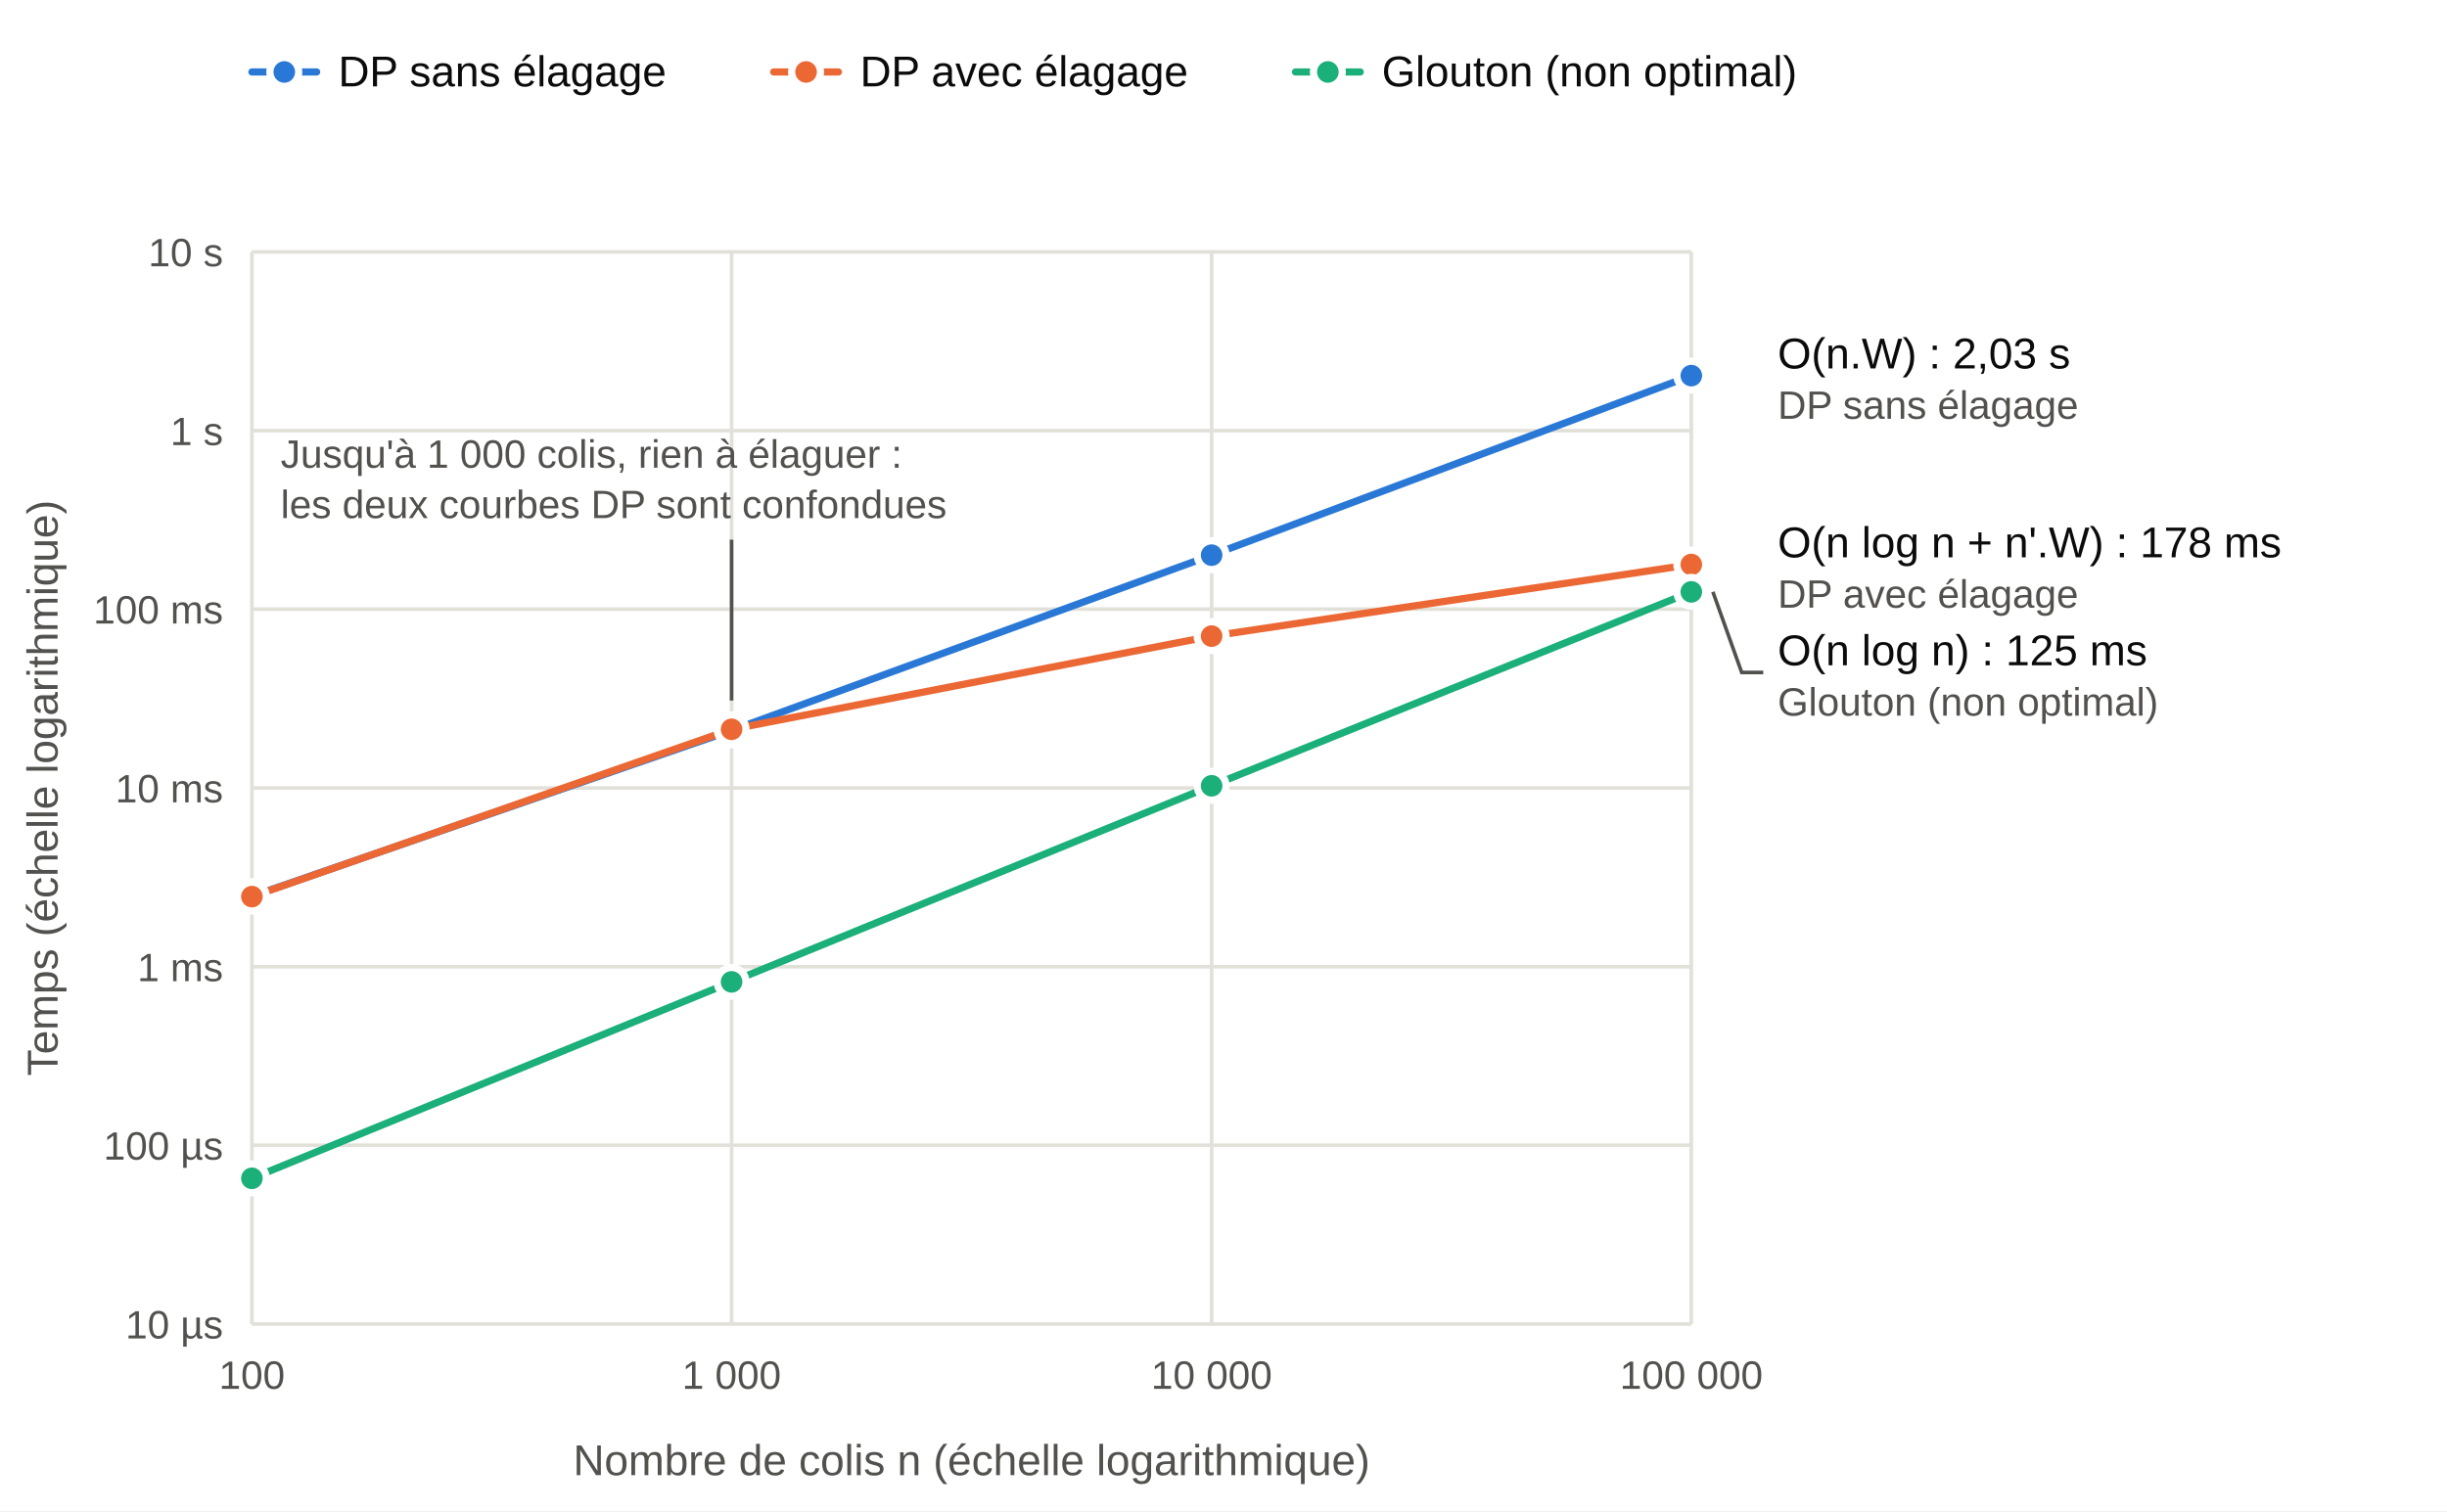
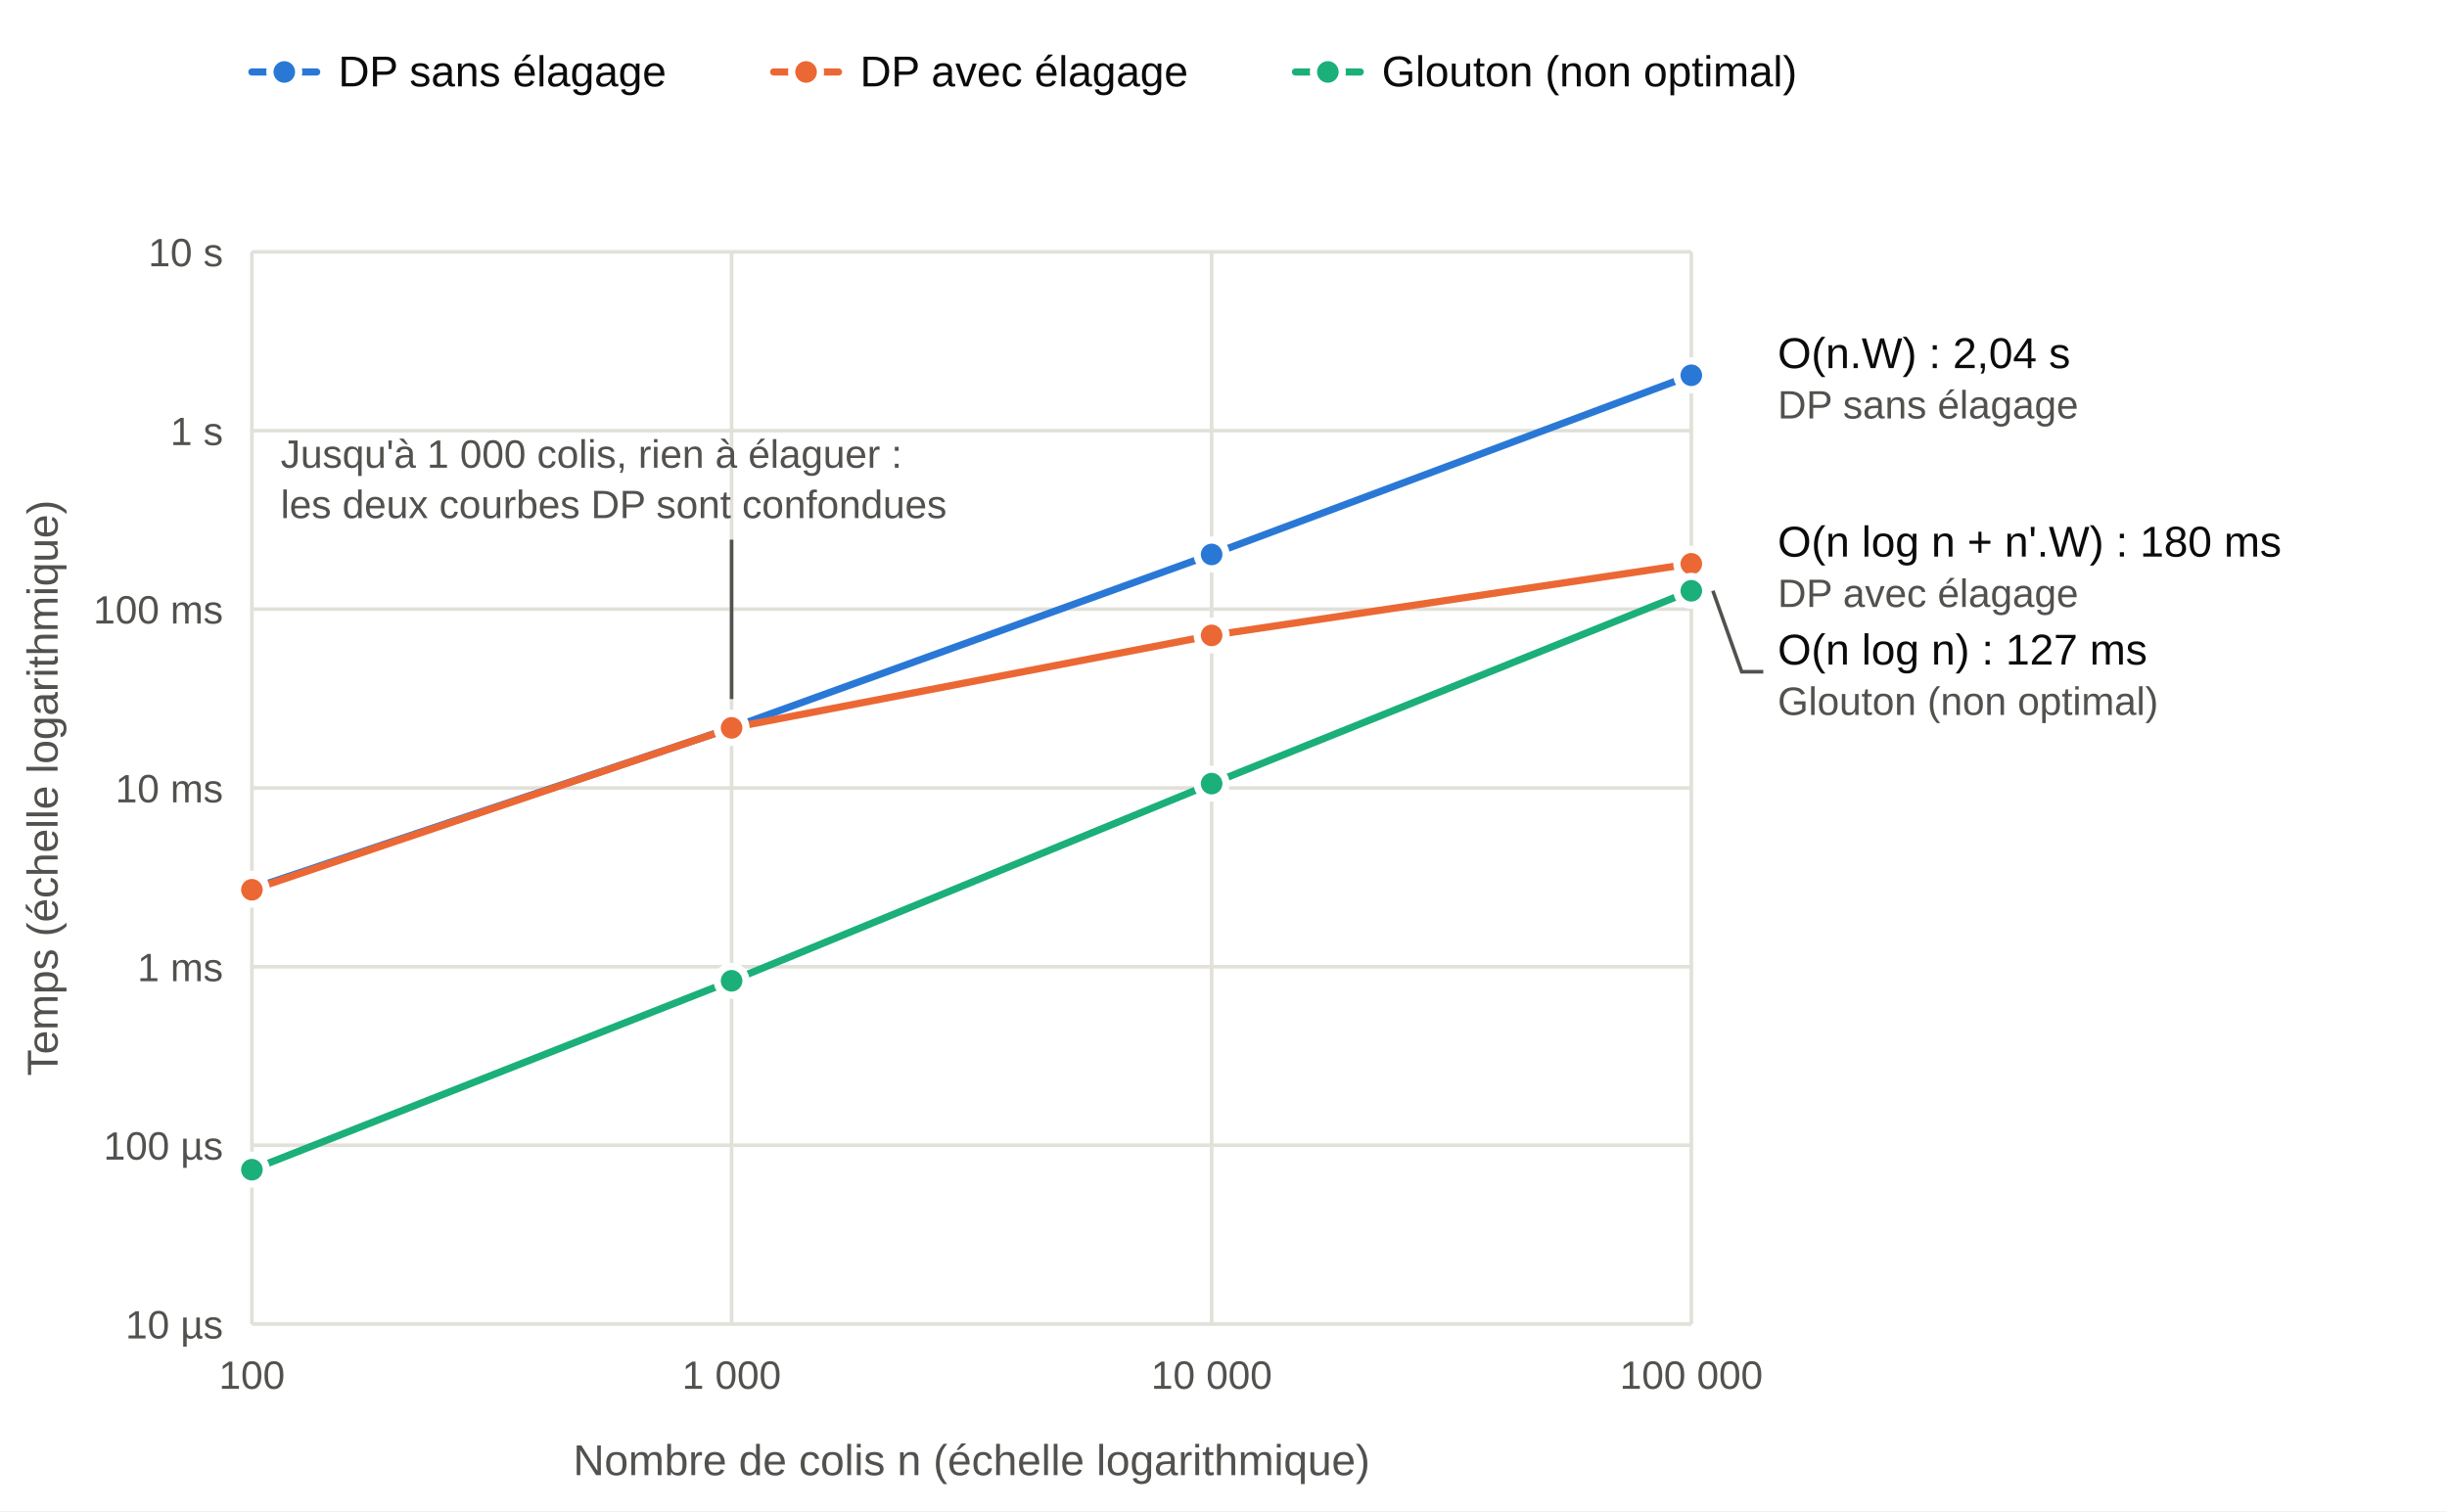
<svg xmlns="http://www.w3.org/2000/svg" width="680" height="420" viewBox="0 0 680 420" font-family="Arial, Helvetica, sans-serif">
  <rect width="680" height="420" fill="#ffffff" />
  <line x1="70" y1="20" x2="88" y2="20" stroke="#2a78d6" stroke-width="2" stroke-linecap="round" />
  <circle cx="79" cy="20" r="4" fill="#2a78d6" stroke="#ffffff" stroke-width="2" />
  <text x="94" y="24" font-size="12" fill="#0b0b0b">DP sans élagage</text>
  <line x1="215.0" y1="20" x2="233.0" y2="20" stroke="#eb6834" stroke-width="2" stroke-linecap="round" />
  <circle cx="224.0" cy="20" r="4" fill="#eb6834" stroke="#ffffff" stroke-width="2" />
  <text x="239.0" y="24" font-size="12" fill="#0b0b0b">DP avec élagage</text>
  <line x1="360.0" y1="20" x2="378.0" y2="20" stroke="#1baf7a" stroke-width="2" stroke-linecap="round" />
  <circle cx="369.0" cy="20" r="4" fill="#1baf7a" stroke="#ffffff" stroke-width="2" />
  <text x="384.0" y="24" font-size="12" fill="#0b0b0b">Glouton (non optimal)</text>
  <line x1="70" y1="368.0" x2="470" y2="368.0" stroke="#e1e0d9" stroke-width="1" />
  <text x="62" y="372.0" font-size="11" fill="#52514e" text-anchor="end">10 µs</text>
  <line x1="70" y1="318.3" x2="470" y2="318.3" stroke="#e1e0d9" stroke-width="1" />
  <text x="62" y="322.3" font-size="11" fill="#52514e" text-anchor="end">100 µs</text>
  <line x1="70" y1="268.7" x2="470" y2="268.7" stroke="#e1e0d9" stroke-width="1" />
  <text x="62" y="272.7" font-size="11" fill="#52514e" text-anchor="end">1 ms</text>
  <line x1="70" y1="219.0" x2="470" y2="219.0" stroke="#e1e0d9" stroke-width="1" />
  <text x="62" y="223.0" font-size="11" fill="#52514e" text-anchor="end">10 ms</text>
  <line x1="70" y1="169.3" x2="470" y2="169.3" stroke="#e1e0d9" stroke-width="1" />
  <text x="62" y="173.3" font-size="11" fill="#52514e" text-anchor="end">100 ms</text>
  <line x1="70" y1="119.7" x2="470" y2="119.7" stroke="#e1e0d9" stroke-width="1" />
  <text x="62" y="123.7" font-size="11" fill="#52514e" text-anchor="end">1 s</text>
  <line x1="70" y1="70.0" x2="470" y2="70.0" stroke="#e1e0d9" stroke-width="1" />
  <text x="62" y="74.0" font-size="11" fill="#52514e" text-anchor="end">10 s</text>
  <line x1="70.0" y1="70" x2="70.0" y2="368" stroke="#e1e0d9" stroke-width="1" />
  <text x="70.0" y="386" font-size="11" fill="#52514e" text-anchor="middle">100</text>
  <line x1="203.3" y1="70" x2="203.3" y2="368" stroke="#e1e0d9" stroke-width="1" />
  <text x="203.3" y="386" font-size="11" fill="#52514e" text-anchor="middle">1 000</text>
  <line x1="336.7" y1="70" x2="336.7" y2="368" stroke="#e1e0d9" stroke-width="1" />
  <text x="336.7" y="386" font-size="11" fill="#52514e" text-anchor="middle">10 000</text>
  <line x1="470.0" y1="70" x2="470.0" y2="368" stroke="#e1e0d9" stroke-width="1" />
  <text x="470.0" y="386" font-size="11" fill="#52514e" text-anchor="middle">100 000</text>
  <text x="270.0" y="410" font-size="12" fill="#52514e" text-anchor="middle">Nombre de colis n (échelle logarithmique)</text>
  <text x="16" y="219.0" font-size="12" fill="#52514e" text-anchor="middle" transform="rotate(-90 16 219.0)">Temps (échelle logarithmique)</text>
-   <polyline points="70.0,249.1 203.3,203.0 336.7,154.3 470.0,104.4" fill="none" stroke="#2a78d6" stroke-width="2" stroke-linejoin="round" stroke-linecap="round" />
-   <circle cx="70.0" cy="249.1" r="4" fill="#2a78d6" stroke="#ffffff" stroke-width="2" />
-   <circle cx="203.3" cy="203.0" r="4" fill="#2a78d6" stroke="#ffffff" stroke-width="2" />
-   <circle cx="336.7" cy="154.3" r="4" fill="#2a78d6" stroke="#ffffff" stroke-width="2" />
-   <circle cx="470.0" cy="104.4" r="4" fill="#2a78d6" stroke="#ffffff" stroke-width="2" />
-   <polyline points="70.0,249.2 203.3,202.7 336.7,176.8 470.0,156.9" fill="none" stroke="#eb6834" stroke-width="2" stroke-linejoin="round" stroke-linecap="round" />
-   <circle cx="70.0" cy="249.2" r="4" fill="#eb6834" stroke="#ffffff" stroke-width="2" />
-   <circle cx="203.3" cy="202.7" r="4" fill="#eb6834" stroke="#ffffff" stroke-width="2" />
-   <circle cx="336.7" cy="176.8" r="4" fill="#eb6834" stroke="#ffffff" stroke-width="2" />
-   <circle cx="470.0" cy="156.9" r="4" fill="#eb6834" stroke="#ffffff" stroke-width="2" />
-   <polyline points="70.0,327.5 203.3,272.9 336.7,218.4 470.0,164.5" fill="none" stroke="#1baf7a" stroke-width="2" stroke-linejoin="round" stroke-linecap="round" />
-   <circle cx="70.0" cy="327.5" r="4" fill="#1baf7a" stroke="#ffffff" stroke-width="2" />
-   <circle cx="203.3" cy="272.9" r="4" fill="#1baf7a" stroke="#ffffff" stroke-width="2" />
-   <circle cx="336.7" cy="218.4" r="4" fill="#1baf7a" stroke="#ffffff" stroke-width="2" />
-   <circle cx="470.0" cy="164.5" r="4" fill="#1baf7a" stroke="#ffffff" stroke-width="2" />
-   <text x="494" y="102.4" font-size="12" fill="#0b0b0b">O(n.W) : 2,03 s</text>
-   <text x="494" y="116.4" font-size="11" fill="#52514e">DP sans élagage</text>
-   <text x="494" y="154.9" font-size="12" fill="#0b0b0b">O(n log n + n'.W) : 178 ms</text>
-   <text x="494" y="168.9" font-size="11" fill="#52514e">DP avec élagage</text>
-   <polyline points="476,164.5 484,186.9 490,186.9" fill="none" stroke="#52514e" stroke-width="1" />
-   <text x="494" y="184.9" font-size="12" fill="#0b0b0b">O(n log n) : 125 ms</text>
-   <text x="494" y="198.9" font-size="11" fill="#52514e">Glouton (non optimal)</text>
-   <line x1="203.3" y1="194.7" x2="203.3" y2="150.0" stroke="#52514e" stroke-width="1" />
+   <polyline points="70.0,247.0 203.3,202.3 336.7,154.1 470.0,104.3" fill="none" stroke="#2a78d6" stroke-width="2" stroke-linejoin="round" stroke-linecap="round" />
+   <circle cx="70.0" cy="247.0" r="4" fill="#2a78d6" stroke="#ffffff" stroke-width="2" />
+   <circle cx="203.3" cy="202.3" r="4" fill="#2a78d6" stroke="#ffffff" stroke-width="2" />
+   <circle cx="336.7" cy="154.1" r="4" fill="#2a78d6" stroke="#ffffff" stroke-width="2" />
+   <circle cx="470.0" cy="104.3" r="4" fill="#2a78d6" stroke="#ffffff" stroke-width="2" />
+   <polyline points="70.0,247.3 203.3,202.3 336.7,176.6 470.0,156.7" fill="none" stroke="#eb6834" stroke-width="2" stroke-linejoin="round" stroke-linecap="round" />
+   <circle cx="70.0" cy="247.3" r="4" fill="#eb6834" stroke="#ffffff" stroke-width="2" />
+   <circle cx="203.3" cy="202.3" r="4" fill="#eb6834" stroke="#ffffff" stroke-width="2" />
+   <circle cx="336.7" cy="176.6" r="4" fill="#eb6834" stroke="#ffffff" stroke-width="2" />
+   <circle cx="470.0" cy="156.7" r="4" fill="#eb6834" stroke="#ffffff" stroke-width="2" />
+   <polyline points="70.0,325.1 203.3,272.6 336.7,217.8 470.0,164.2" fill="none" stroke="#1baf7a" stroke-width="2" stroke-linejoin="round" stroke-linecap="round" />
+   <circle cx="70.0" cy="325.1" r="4" fill="#1baf7a" stroke="#ffffff" stroke-width="2" />
+   <circle cx="203.3" cy="272.6" r="4" fill="#1baf7a" stroke="#ffffff" stroke-width="2" />
+   <circle cx="336.7" cy="217.8" r="4" fill="#1baf7a" stroke="#ffffff" stroke-width="2" />
+   <circle cx="470.0" cy="164.2" r="4" fill="#1baf7a" stroke="#ffffff" stroke-width="2" />
+   <text x="494" y="102.3" font-size="12" fill="#0b0b0b">O(n.W) : 2,04 s</text>
+   <text x="494" y="116.3" font-size="11" fill="#52514e">DP sans élagage</text>
+   <text x="494" y="154.7" font-size="12" fill="#0b0b0b">O(n log n + n'.W) : 180 ms</text>
+   <text x="494" y="168.7" font-size="11" fill="#52514e">DP avec élagage</text>
+   <polyline points="476,164.2 484,186.7 490,186.7" fill="none" stroke="#52514e" stroke-width="1" />
+   <text x="494" y="184.7" font-size="12" fill="#0b0b0b">O(n log n) : 127 ms</text>
+   <text x="494" y="198.7" font-size="11" fill="#52514e">Glouton (non optimal)</text>
+   <line x1="203.3" y1="194.3" x2="203.3" y2="150.0" stroke="#52514e" stroke-width="1" />
  <text x="78" y="130.0" font-size="11" fill="#52514e">Jusqu'à 1 000 colis, rien à élaguer :</text>
  <text x="78" y="144.0" font-size="11" fill="#52514e">les deux courbes DP sont confondues</text>
</svg>
